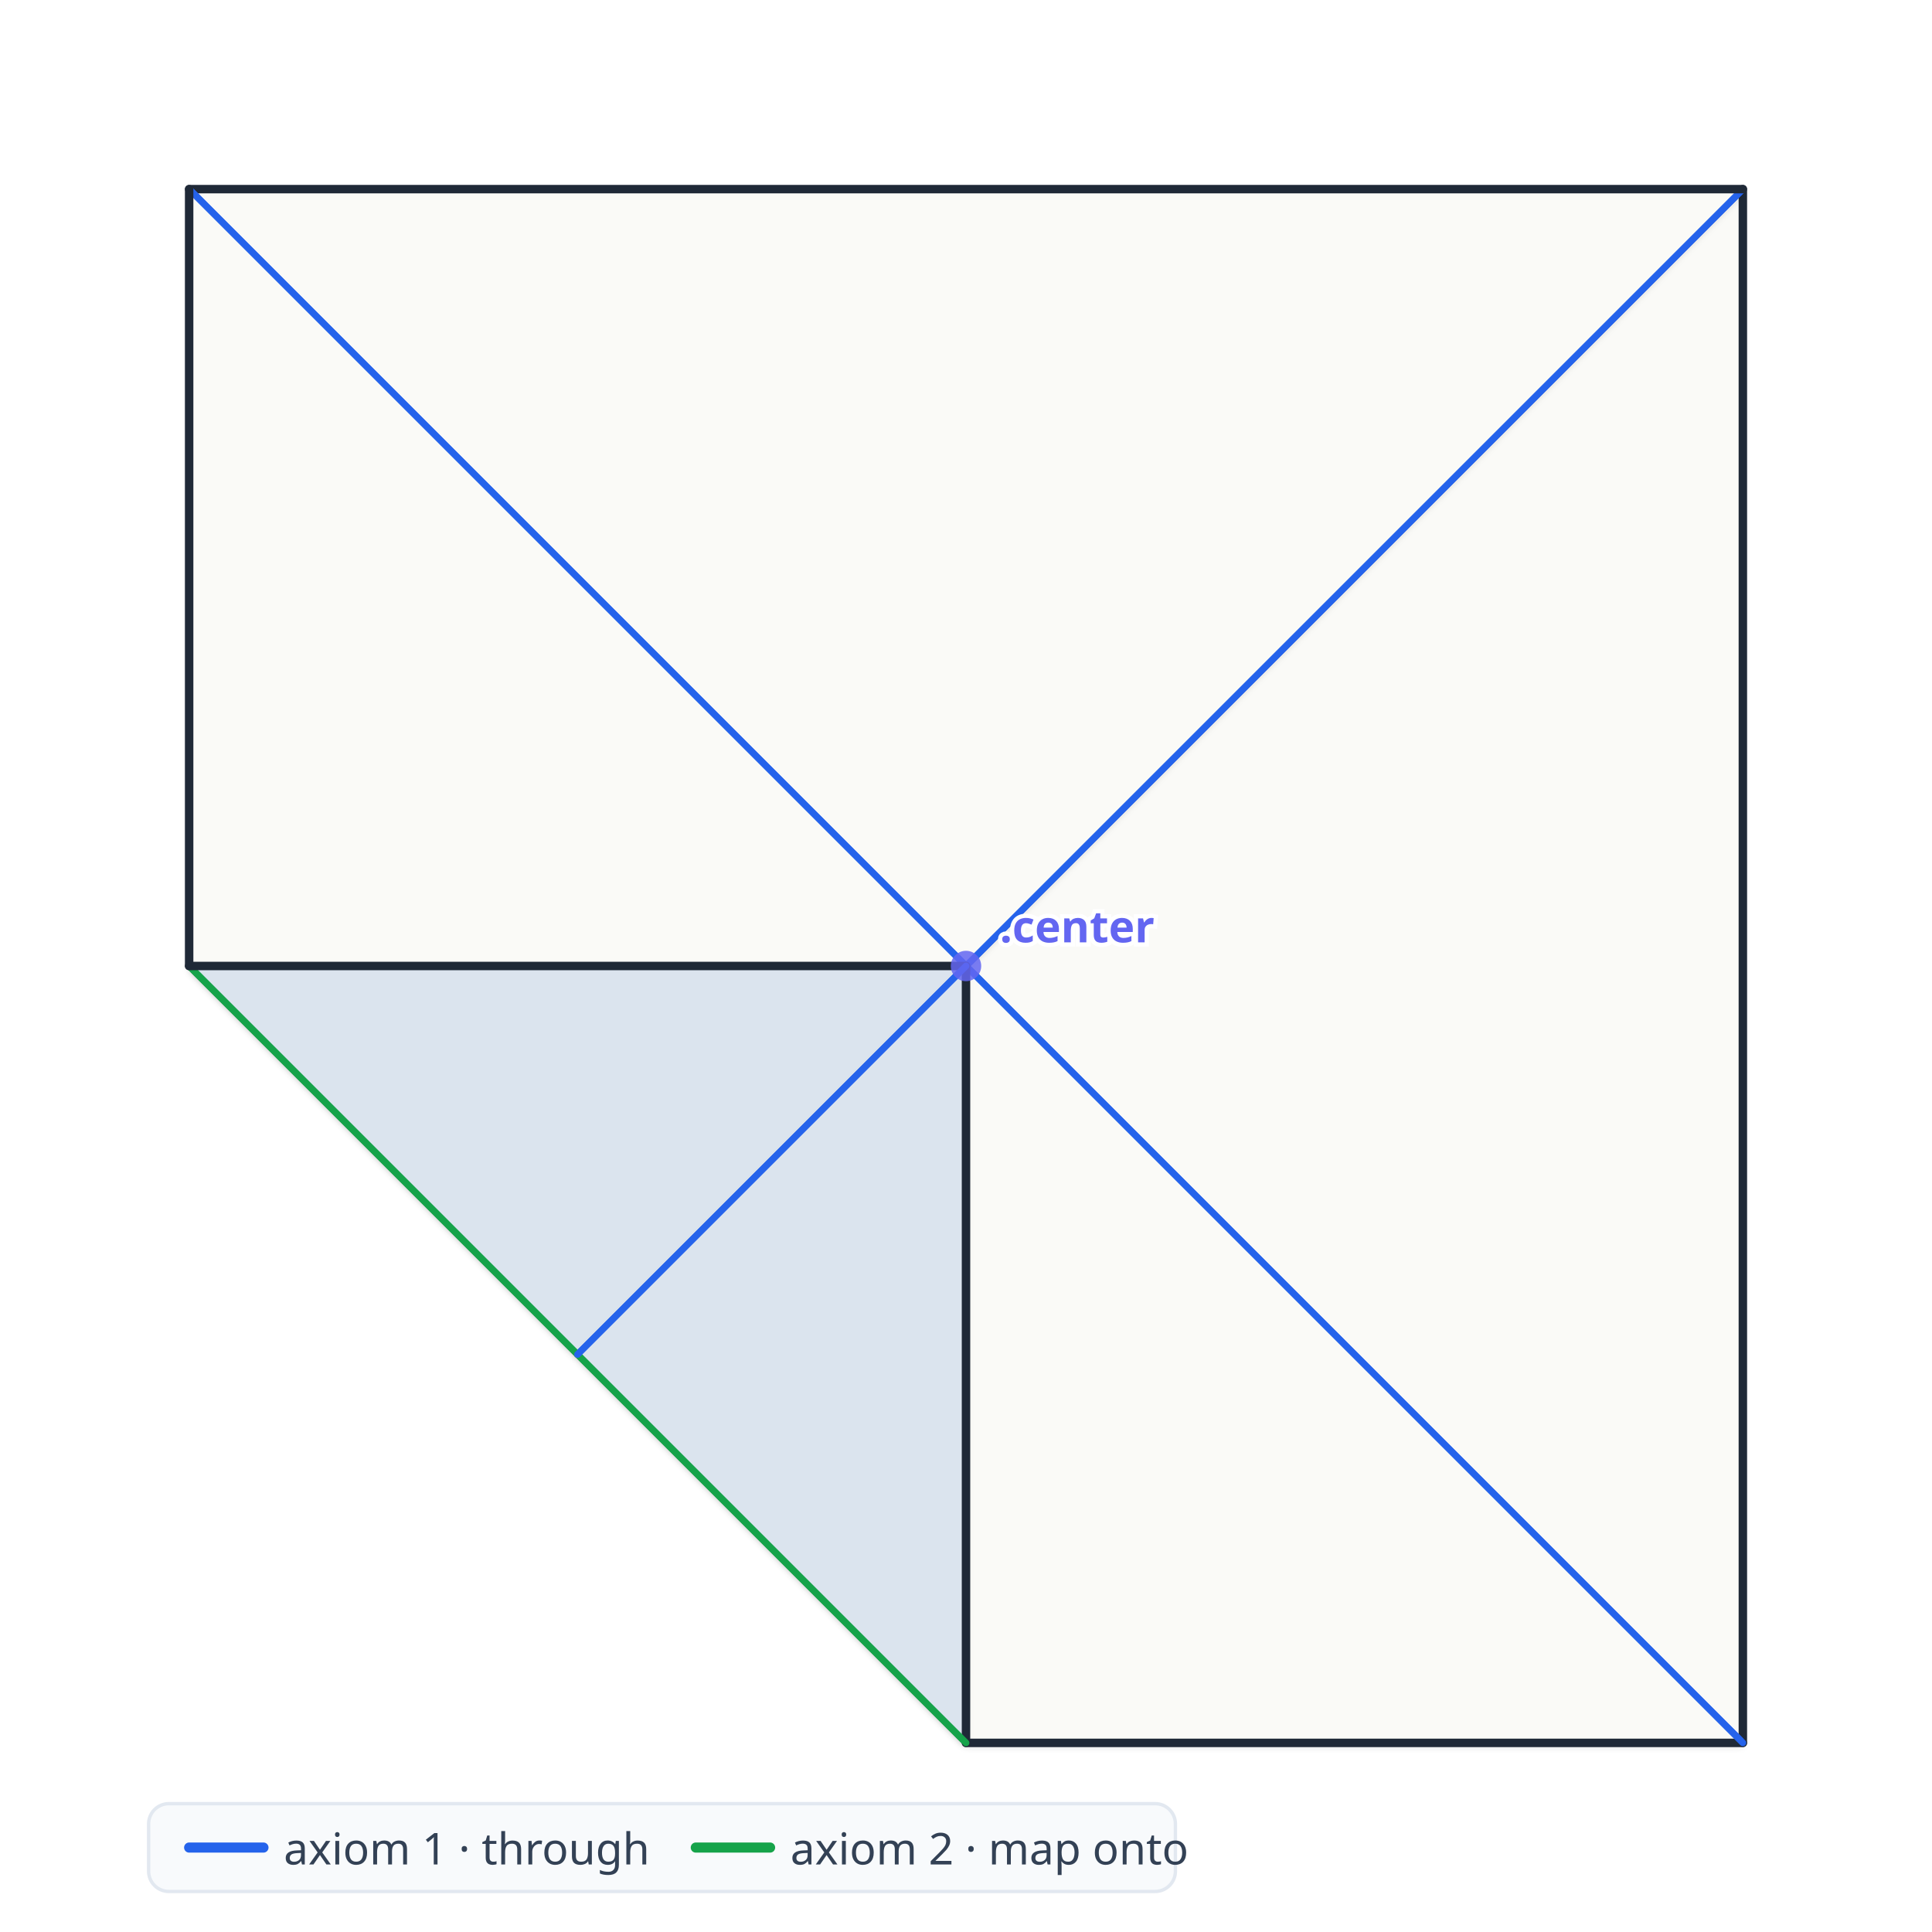
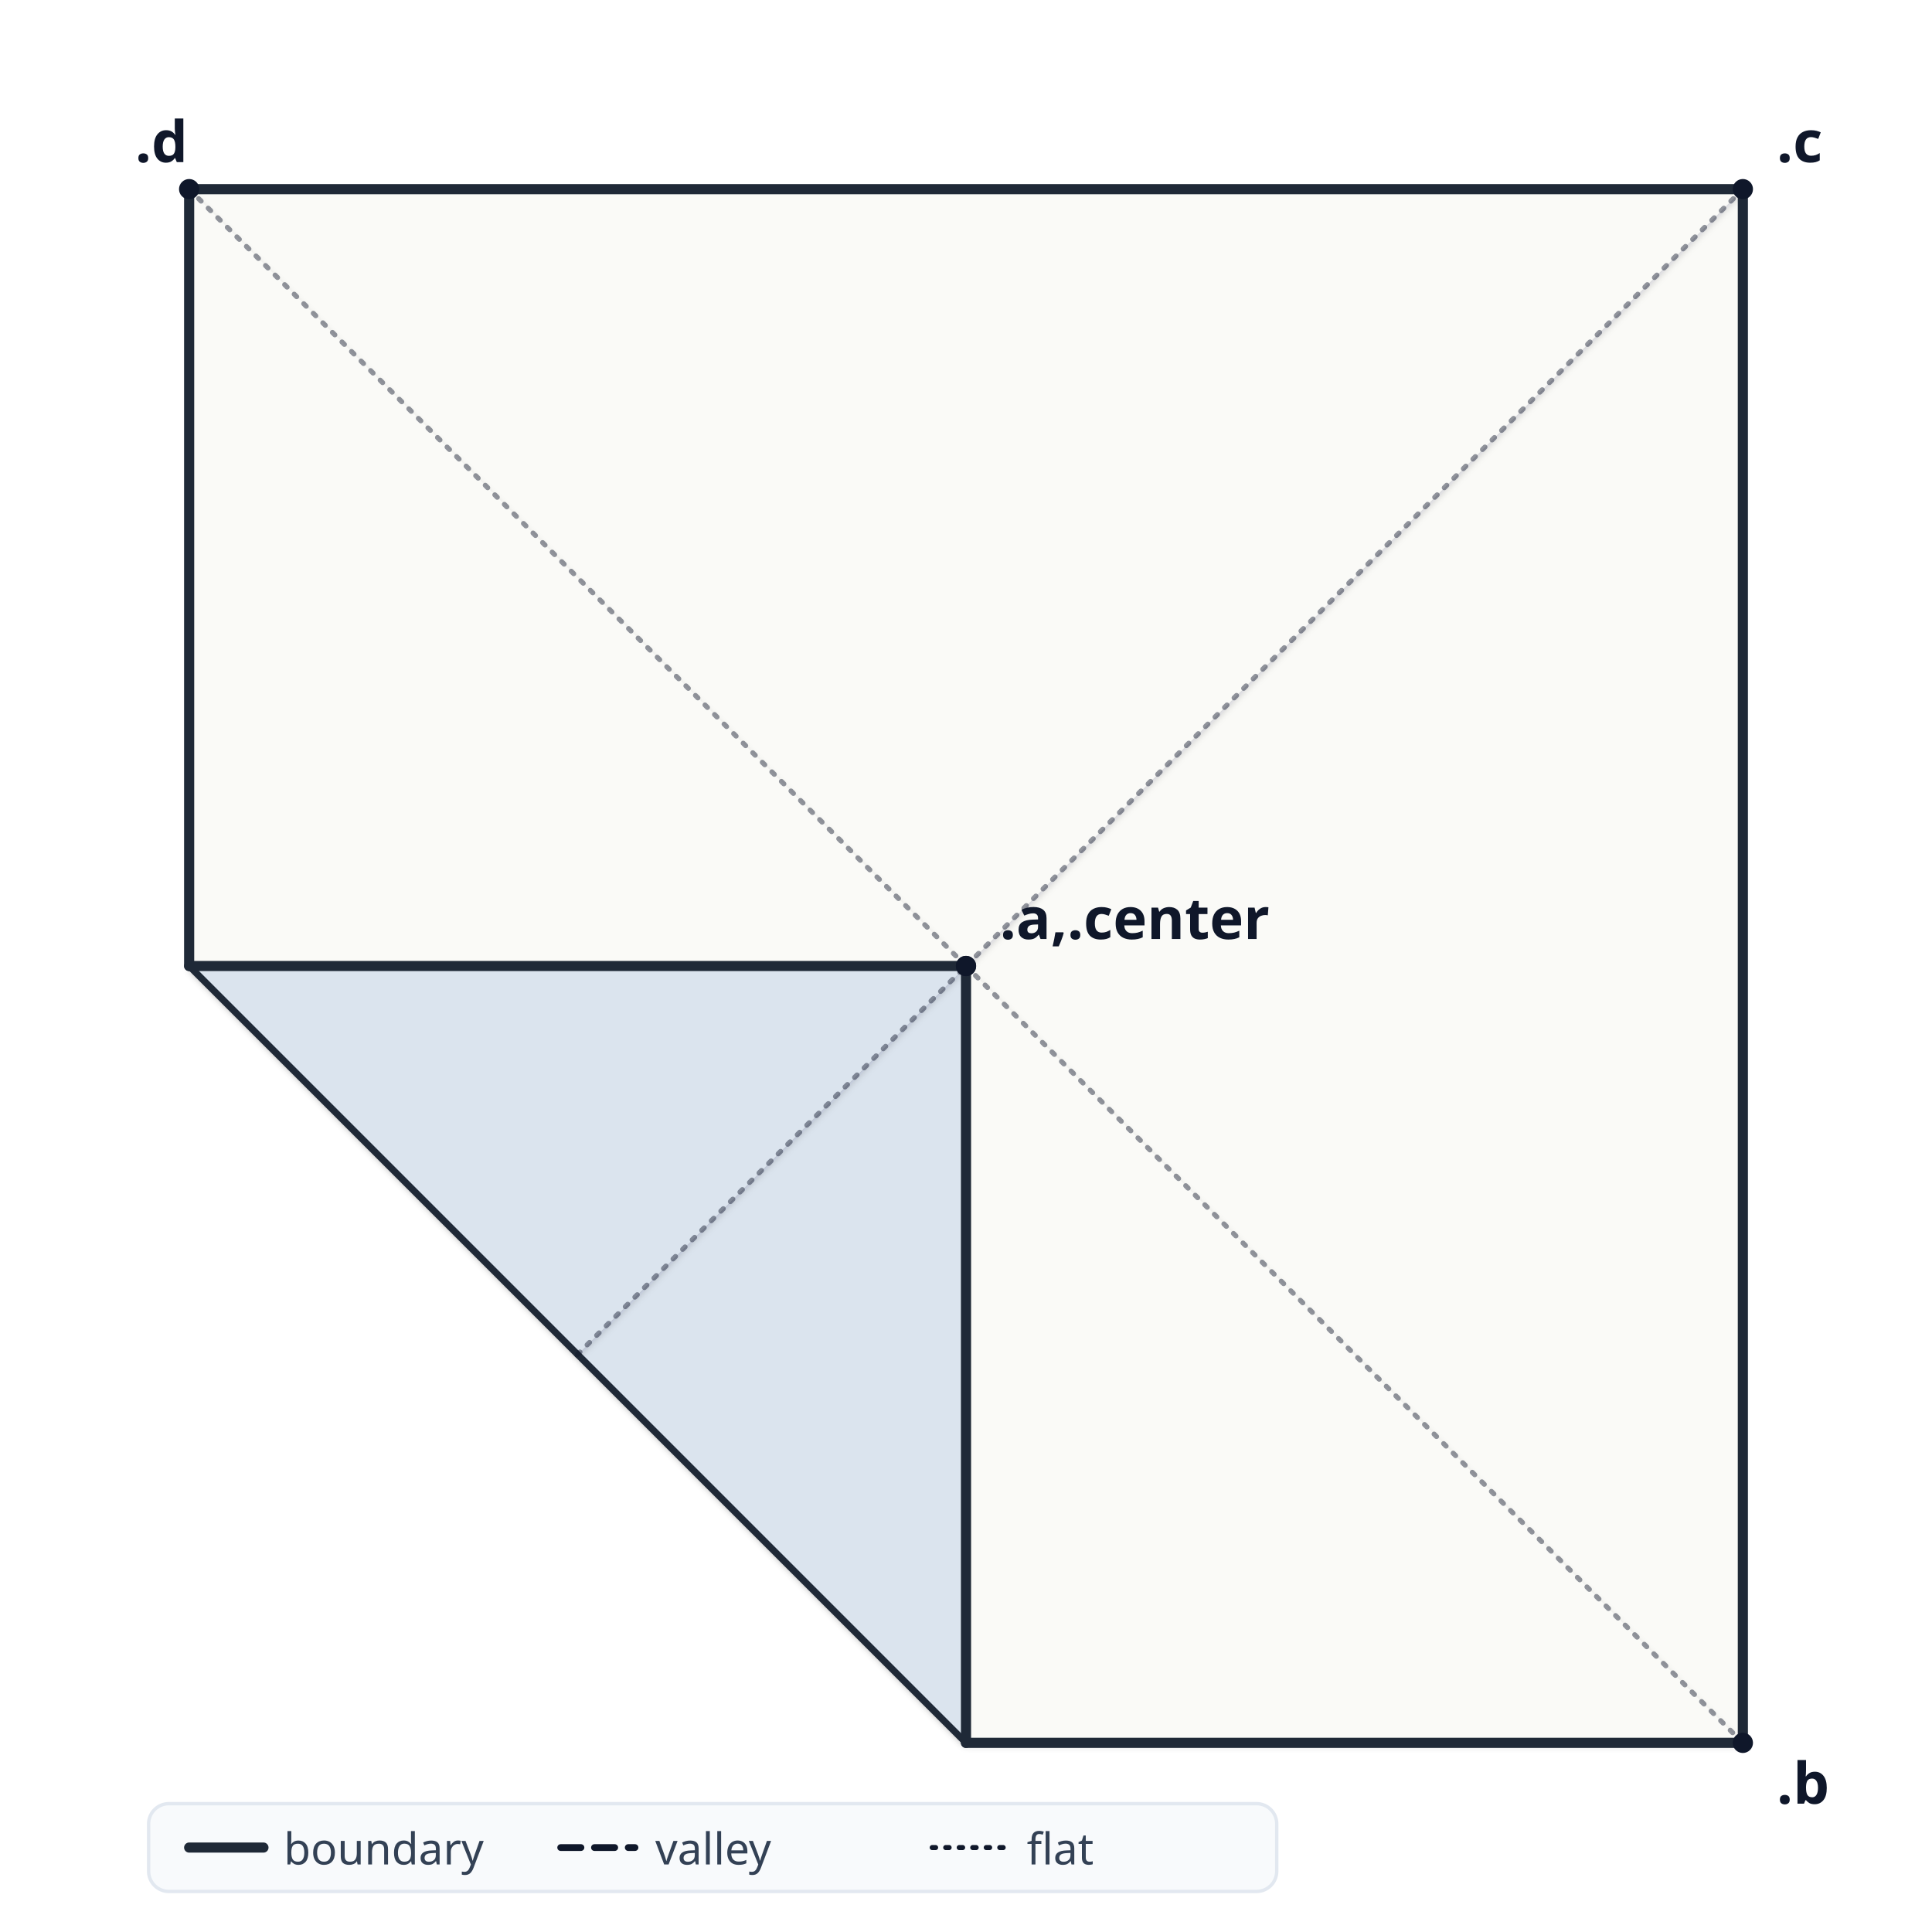
<svg xmlns="http://www.w3.org/2000/svg" width="572" height="572" viewBox="0 0 572 572" font-family="ui-sans-serif, system-ui, sans-serif">
  <rect width="572" height="572" fill="white" />
  <defs>
    <filter id="layerShadow" x="-20%" y="-20%" width="140%" height="140%">
      <feDropShadow dx="0" dy="1" stdDeviation="1.1" flood-color="#0f172a" flood-opacity="0.18" />
    </filter>
  </defs>
-   <polygon points="516,516 516,56 286,286" fill="#fafaf7" stroke="none" filter="url(#layerShadow)" />
-   <line x1="516" y1="516" x2="516" y2="56" stroke="#1f2937" stroke-width="2.5" stroke-linecap="round" />
-   <line x1="516" y1="56" x2="286" y2="286" stroke="#2563eb" stroke-width="2" stroke-linecap="round" />
-   <line x1="286" y1="286" x2="516" y2="516" stroke="#2563eb" stroke-width="2" stroke-linecap="round" />
-   <polygon points="286,516 516,516 286,286 171,401" fill="#fafaf7" stroke="none" filter="url(#layerShadow)" />
-   <line x1="286" y1="516" x2="516" y2="516" stroke="#1f2937" stroke-width="2.5" stroke-linecap="round" />
-   <line x1="516" y1="516" x2="286" y2="286" stroke="#2563eb" stroke-width="2" stroke-linecap="round" />
-   <line x1="286" y1="286" x2="171" y2="401" stroke="#2563eb" stroke-width="2" stroke-linecap="round" />
-   <line x1="171" y1="401" x2="286" y2="516" stroke="#16a34a" stroke-width="2" stroke-linecap="round" />
-   <polygon points="286,286 516,56 56,56" fill="#fafaf7" stroke="none" filter="url(#layerShadow)" />
-   <line x1="286" y1="286" x2="516" y2="56" stroke="#2563eb" stroke-width="2" stroke-linecap="round" />
-   <line x1="516" y1="56" x2="56" y2="56" stroke="#1f2937" stroke-width="2.5" stroke-linecap="round" />
-   <line x1="56" y1="56" x2="286" y2="286" stroke="#2563eb" stroke-width="2" stroke-linecap="round" />
-   <polygon points="171,401 286,286 56,56 56,286" fill="#fafaf7" stroke="none" filter="url(#layerShadow)" />
-   <line x1="171" y1="401" x2="286" y2="286" stroke="#2563eb" stroke-width="2" stroke-linecap="round" />
-   <line x1="286" y1="286" x2="56" y2="56" stroke="#2563eb" stroke-width="2" stroke-linecap="round" />
-   <line x1="56" y1="56" x2="56" y2="286" stroke="#1f2937" stroke-width="2.5" stroke-linecap="round" />
-   <line x1="56" y1="286" x2="171" y2="401" stroke="#16a34a" stroke-width="2" stroke-linecap="round" />
-   <polygon points="286,286 171,401 56,286" fill="#dbe4ee" stroke="none" filter="url(#layerShadow)" />
-   <line x1="286" y1="286" x2="171" y2="401" stroke="#2563eb" stroke-width="2" stroke-linecap="round" />
-   <line x1="171" y1="401" x2="56" y2="286" stroke="#16a34a" stroke-width="2" stroke-linecap="round" />
-   <line x1="56" y1="286" x2="286" y2="286" stroke="#1f2937" stroke-width="2.5" stroke-linecap="round" />
-   <polygon points="286,286 286,516 171,401" fill="#dbe4ee" stroke="none" filter="url(#layerShadow)" />
-   <line x1="286" y1="286" x2="286" y2="516" stroke="#1f2937" stroke-width="2.5" stroke-linecap="round" />
-   <line x1="286" y1="516" x2="171" y2="401" stroke="#16a34a" stroke-width="2" stroke-linecap="round" />
-   <line x1="171" y1="401" x2="286" y2="286" stroke="#2563eb" stroke-width="2" stroke-linecap="round" />
-   <circle cx="286" cy="286" r="4.5" fill="#6366f1" opacity="0.85" />
-   <text x="296" y="279" font-size="13" font-weight="600" fill="#6366f1" stroke="white" stroke-width="2.5" paint-order="stroke">.center</text>
-   <rect class="legend-panel" x="44" y="534" width="304" height="26" rx="6" fill="#f8fafc" stroke="#e2e8f0" />
-   <line x1="56" y1="547" x2="78" y2="547" stroke="#2563eb" stroke-width="3" stroke-linecap="round" />
-   <text x="84" y="552" font-size="13" fill="#334155">axiom 1 · through</text>
-   <line x1="206" y1="547" x2="228" y2="547" stroke="#16a34a" stroke-width="3" stroke-linecap="round" />
-   <text x="234" y="552" font-size="13" fill="#334155">axiom 2 · map onto</text>
+   <g data-layer="paper">
+     <polygon points="516,516 516,56 286,286" fill="#fafaf7" stroke="none" filter="url(#layerShadow)" data-kind="face" data-face-index="0" />
+     <polygon points="286,516 516,516 286,286 171,401" fill="#fafaf7" stroke="none" filter="url(#layerShadow)" data-kind="face" data-face-index="1" />
+     <polygon points="516,56 56,56 286,286" fill="#fafaf7" stroke="none" filter="url(#layerShadow)" data-kind="face" data-face-index="2" />
+     <polygon points="56,56 56,286 171,401 286,286" fill="#fafaf7" stroke="none" filter="url(#layerShadow)" data-kind="face" data-face-index="3" />
+     <polygon points="286,286 286,516 171,401" fill="#dbe4ee" stroke="none" filter="url(#layerShadow)" data-kind="face" data-face-index="4" />
+     <polygon points="286,286 171,401 56,286" fill="#dbe4ee" stroke="none" filter="url(#layerShadow)" data-kind="face" data-face-index="5" />
+   </g>
+   <g data-layer="creases">
+     <line class="crease-B" data-kind="crease" x1="516" y1="516" x2="516" y2="56" stroke="#1f2937" stroke-width="3" stroke-linecap="round" />
+     <line class="crease-F" data-kind="crease" x1="516" y1="56" x2="286" y2="286" stroke="#0f172a" stroke-width="1.5" stroke-linecap="round" stroke-dasharray="1 3" opacity="0.45" data-name="d1" data-bel-name="d1" data-crease-id="0" />
+     <line class="crease-F" data-kind="crease" x1="286" y1="286" x2="516" y2="516" stroke="#0f172a" stroke-width="1.5" stroke-linecap="round" stroke-dasharray="1 3" opacity="0.45" data-name="d2" data-bel-name="d2" data-crease-id="1" />
+     <line class="crease-B" data-kind="crease" x1="286" y1="516" x2="516" y2="516" stroke="#1f2937" stroke-width="3" stroke-linecap="round" />
+     <line class="crease-V" data-kind="crease" x1="171" y1="401" x2="286" y2="516" stroke="#1f2937" stroke-width="2" stroke-linecap="round" data-crease-id="2" />
+     <line class="crease-B" data-kind="crease" x1="516" y1="56" x2="56" y2="56" stroke="#1f2937" stroke-width="3" stroke-linecap="round" />
+     <line class="crease-F" data-kind="crease" x1="56" y1="56" x2="286" y2="286" stroke="#0f172a" stroke-width="1.5" stroke-linecap="round" stroke-dasharray="1 3" opacity="0.45" data-name="d2" data-bel-name="d2" data-crease-id="1" />
+     <line class="crease-B" data-kind="crease" x1="56" y1="56" x2="56" y2="286" stroke="#1f2937" stroke-width="3" stroke-linecap="round" />
+     <line class="crease-V" data-kind="crease" x1="56" y1="286" x2="171" y2="401" stroke="#1f2937" stroke-width="2" stroke-linecap="round" data-crease-id="2" />
+     <line class="crease-B" data-kind="crease" x1="286" y1="286" x2="286" y2="516" stroke="#1f2937" stroke-width="3" stroke-linecap="round" />
+     <line class="crease-F" data-kind="crease" x1="171" y1="401" x2="286" y2="286" stroke="#0f172a" stroke-width="1.5" stroke-linecap="round" stroke-dasharray="1 3" opacity="0.45" data-name="d1" data-bel-name="d1" data-crease-id="0" />
+     <line class="crease-B" data-kind="crease" x1="56" y1="286" x2="286" y2="286" stroke="#1f2937" stroke-width="3" stroke-linecap="round" />
+   </g>
+   <g data-layer="annotations">
+     <circle cx="516" cy="516" r="3" fill="#0f172a" data-bel-name="b" data-kind="point" data-vertex="0" />
+     <circle cx="516" cy="56" r="3" fill="#0f172a" data-bel-name="c" data-kind="point" data-vertex="1" />
+     <circle cx="286" cy="286" r="3" fill="#0f172a" data-bel-name="center" data-kind="point" data-vertex="2" />
+     <circle cx="56" cy="56" r="3" fill="#0f172a" data-bel-name="d" data-kind="point" data-vertex="5" />
+     <circle cx="286" cy="286" r="3" fill="#0f172a" data-bel-name="a" data-kind="point" data-vertex="7" />
+     <text x="40" y="48" font-size="17" font-weight="600" fill="#0f172a" data-bel-name="d" data-kind="point-label">.d</text>
+     <text x="526" y="48" font-size="17" font-weight="600" fill="#0f172a" data-bel-name="c" data-kind="point-label">.c</text>
+     <text x="296" y="278" font-size="17" font-weight="600" fill="#0f172a" data-bel-name="a" data-kind="point-label">.a,.center</text>
+     <text x="526" y="534" font-size="17" font-weight="600" fill="#0f172a" data-bel-name="b" data-kind="point-label">.b</text>
+   </g>
+   <g data-layer="hud">
+     <rect class="legend-panel" x="44" y="534" width="334" height="26" rx="6" fill="#f8fafc" stroke="#e2e8f0" />
+     <line x1="56" y1="547" x2="78" y2="547" stroke="#1f2937" stroke-width="3" stroke-linecap="round" />
+     <text x="84" y="552" font-size="13" fill="#334155">boundary</text>
+     <line x1="166" y1="547" x2="188" y2="547" stroke="#0f172a" stroke-width="2" stroke-linecap="round" stroke-dasharray="6 4" />
+     <text x="194" y="552" font-size="13" fill="#334155">valley</text>
+     <line x1="276" y1="547" x2="298" y2="547" stroke="#0f172a" stroke-width="1.5" stroke-linecap="round" stroke-dasharray="1 3" />
+     <text x="304" y="552" font-size="13" fill="#334155">flat</text>
+   </g>
</svg>
